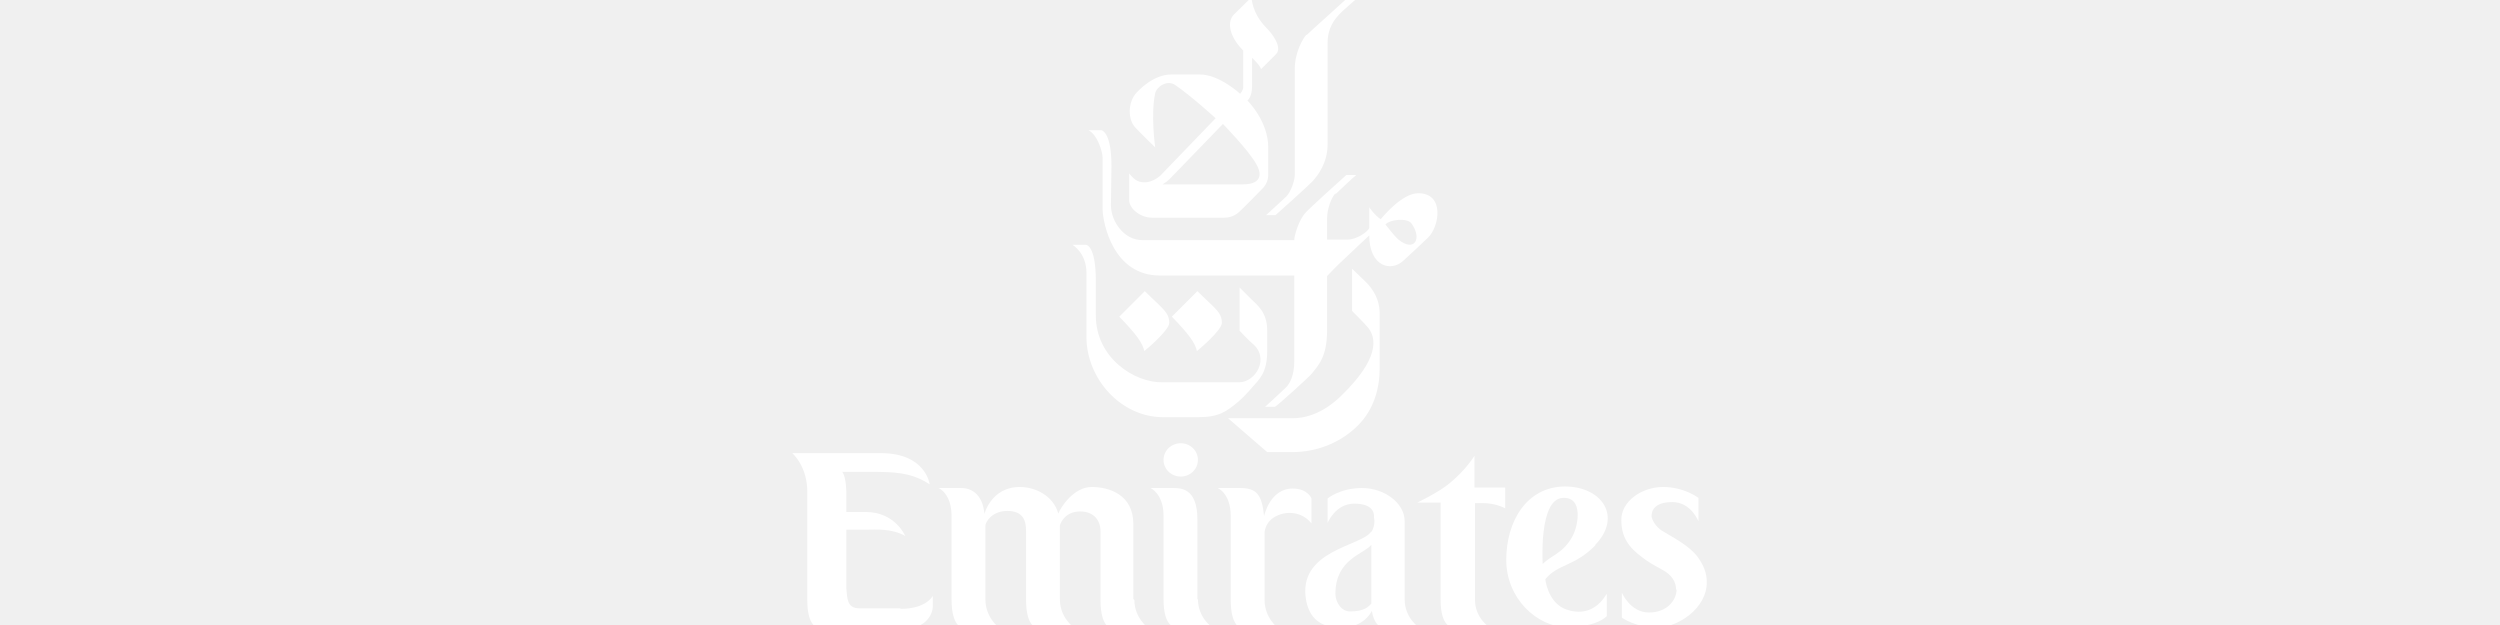
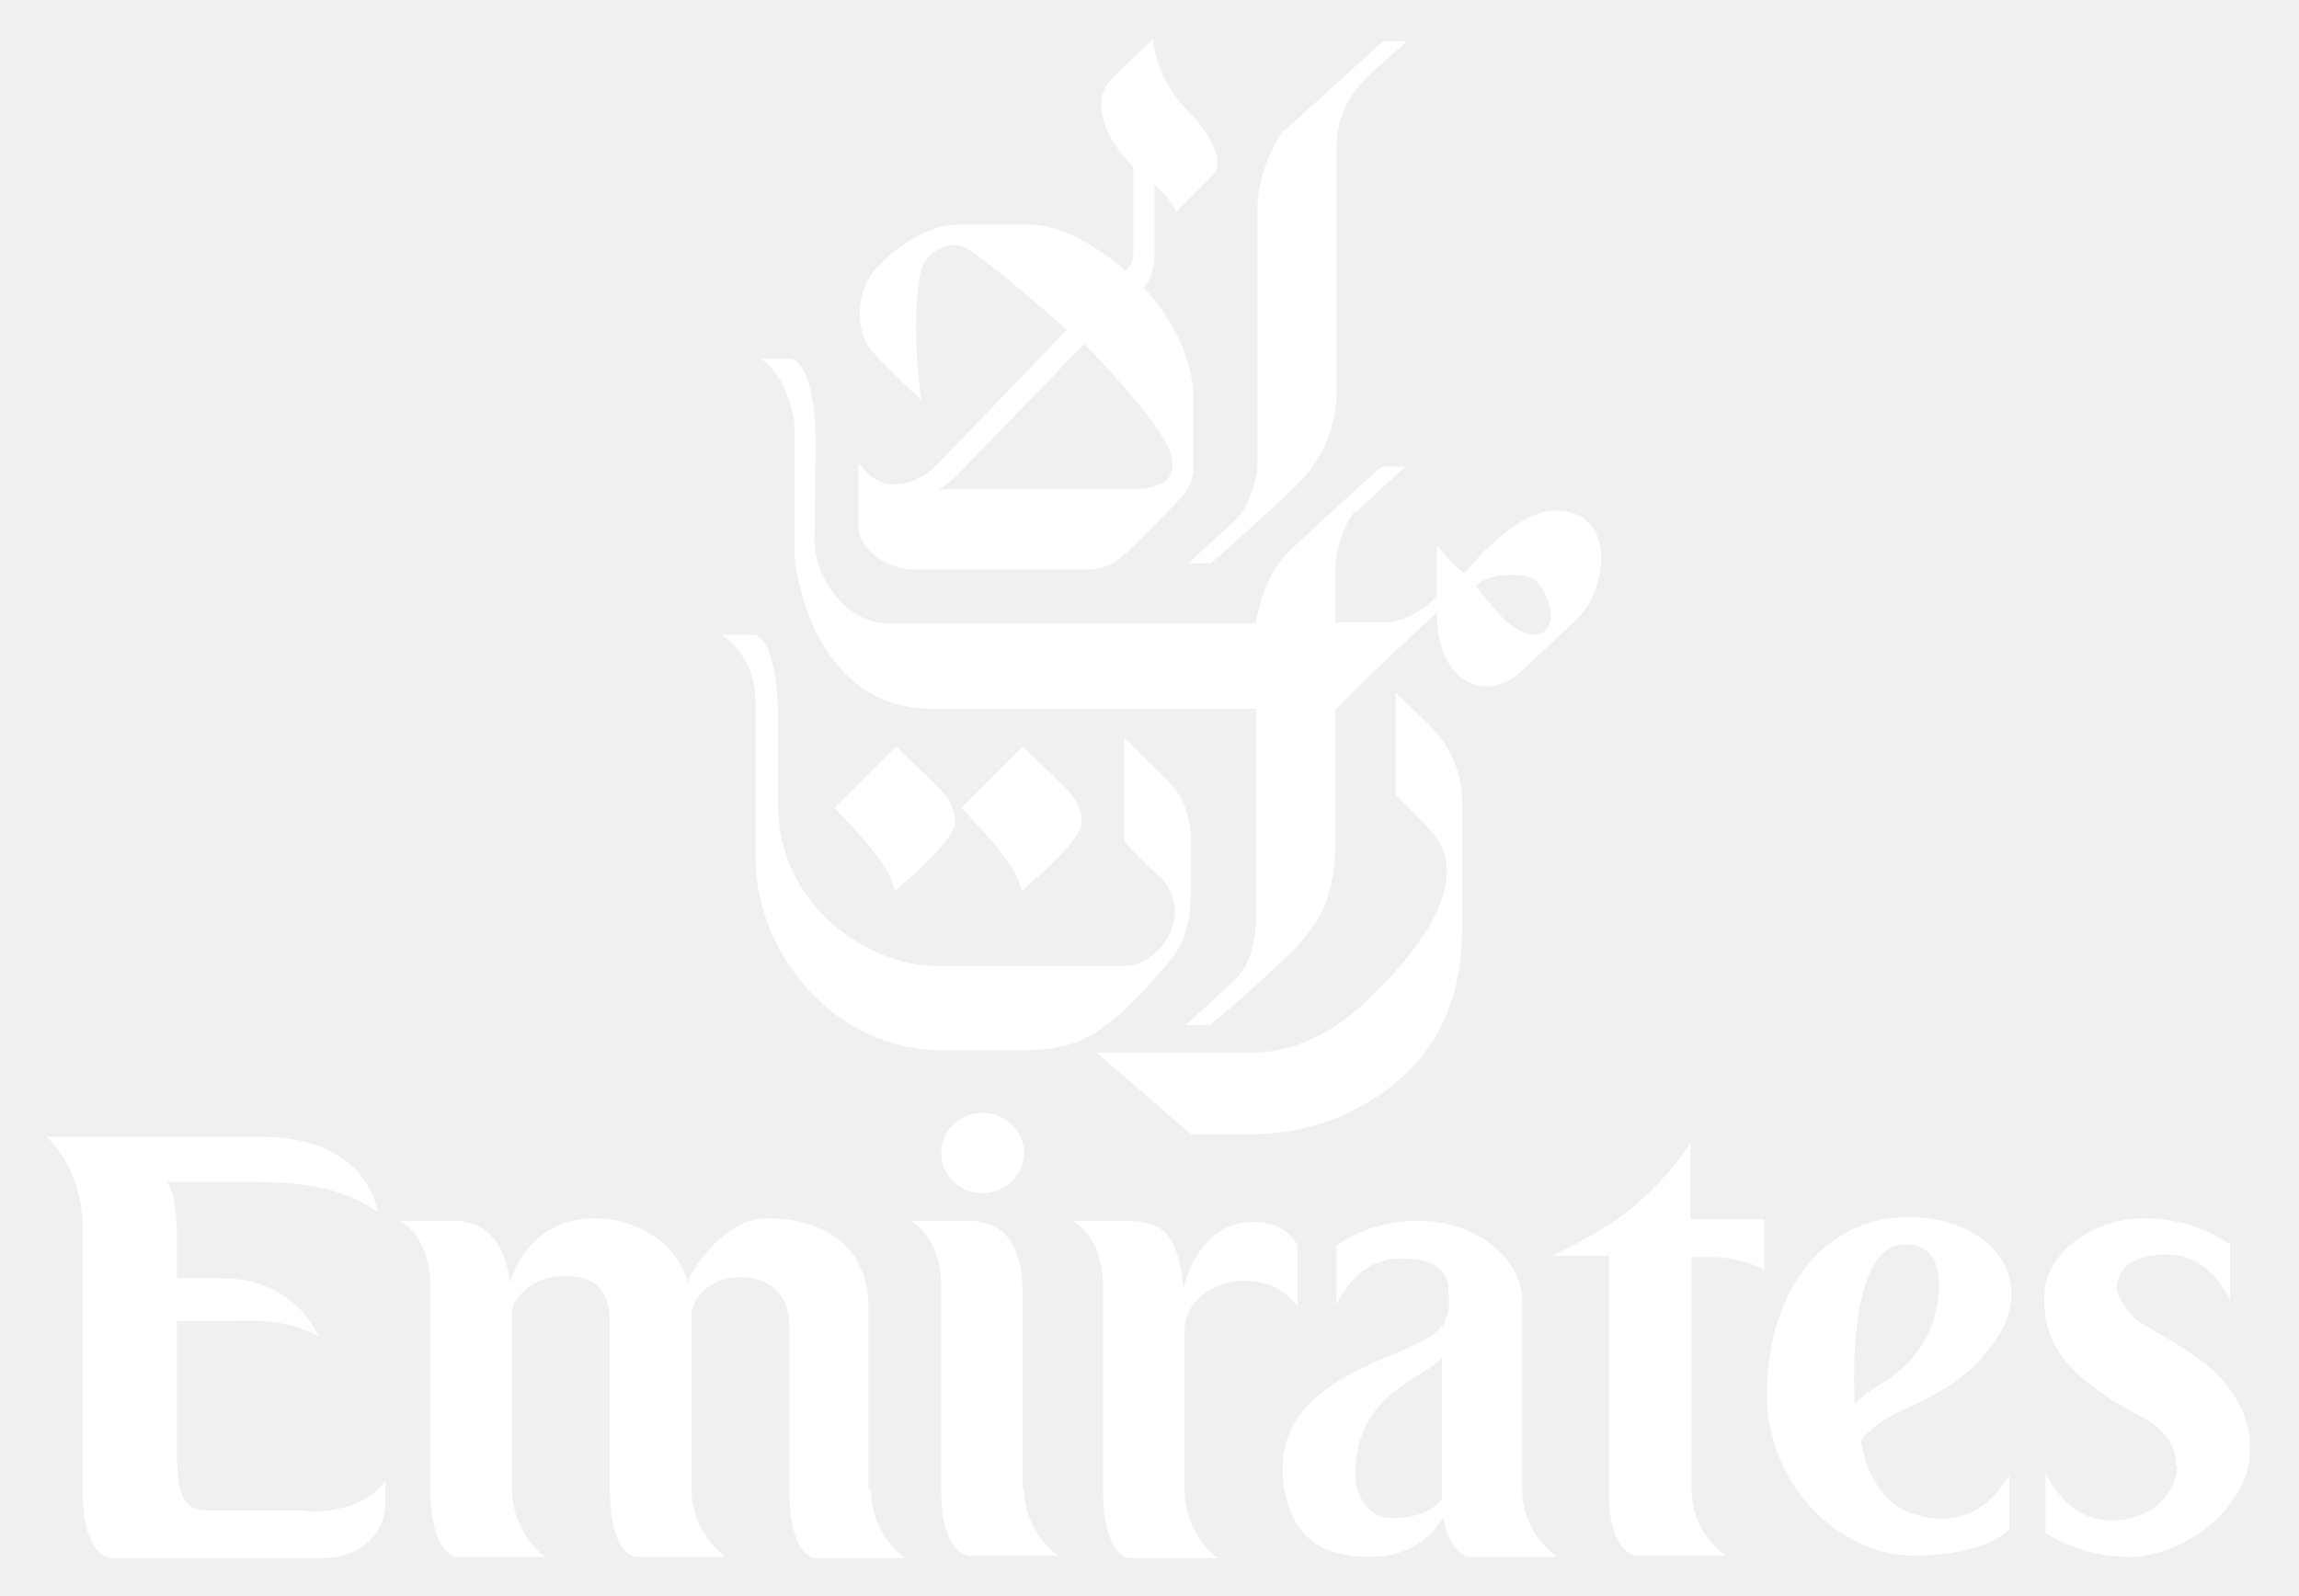
- <svg xmlns="http://www.w3.org/2000/svg" aria-label="Emirates" role="img" id="Layer_1" version="1.1" viewBox="0 0 480 120" shape-rendering="geometricPrecision" text-rendering="geometricPrecision">
+ <svg xmlns="http://www.w3.org/2000/svg" aria-label="Emirates" role="img" id="Layer_1" version="1.1" viewBox="148.4 -3.6 183.2 127.2" shape-rendering="geometricPrecision" text-rendering="geometricPrecision">
  <defs>
    <style type="text/css">
    svg path, svg polygon, svg rect, svg circle, svg ellipse, svg polyline, svg line, svg text { fill: #ffffff !important; }
    svg &gt; circle[fill="none"], svg &gt; rect[fill="none"], svg &gt; ellipse[fill="none"] { fill: none !important; }
    clipPath path, clipPath polygon, clipPath rect, clipPath circle, clipPath ellipse,
    mask path, mask polygon, mask rect, mask circle { fill: #000000 !important; stroke: none !important; }
  </style>
  </defs>
  <defs>
    
  </defs>
  <path d="M250.8,6.7c-.5.5-2.2,3.2-2.2,6.5s0,19.6,0,20.3c0,1.4-.9,3.5-1.6,4.2-.5.5-3.6,3.3-3.9,3.6h1.8c.6-.5,6.6-5.9,7.2-6.6.8-.9,2.8-3.3,2.8-7s0-18.7,0-19.5c0-2.9,1.4-4.5,2.1-5.3.7-.8,3.1-2.8,3.5-3.2h-1.9c-.4.4-7.1,6.4-7.7,7h0Z" />
  <path d="M235.9,80.4l7.4,6.4h4.9c5,0,9.6-2.1,12.6-5.2,3-3,4.1-7.1,4.1-10.9v-10.5c0-3.5-2.2-5.6-2.8-6.2-.3-.3-2.5-2.4-2.5-2.4v8.1s2.4,2.4,2.8,2.9c2.2,2.3,2.2,6.5-4.8,13.3-1.2,1.2-4.7,4.4-9.4,4.4h-12.4Z" />
  <path d="M256.4,37.1c-.8.9-1.6,3-1.6,4.9v4h4c1.6,0,3.7-1.4,4.1-2.2,0,0,0-4,0-4,0,0,1,1.5,2.2,2.3.4-.5,4.1-5,7.2-5,5.2,0,4,6.5,1.9,8.5-.7.7-3.7,3.5-4.7,4.4-2.4,2.3-6.6,1.2-6.6-4.8,0,0-4.5,4.2-5.1,4.8-.7.6-3,3-3,3v10.5c0,5-1.7,6.7-3,8.3-.5.6-6.2,5.8-7,6.3h-1.9s3.3-3,4-3.7c.8-.8,1.6-2.4,1.6-5s0-16.5,0-16.5h-25.8c-9,0-10.9-10-11-12.6,0-.8,0-8.8,0-10s-1-4.4-2.7-5.3h2.5c.3.1,1.9.8,1.9,6.9,0,0-.1,7.1-.1,7.5,0,3.1,2.5,6.7,6,6.7s29.2,0,29.2,0c0-.8.8-3.8,2.2-5.3.8-.9,7.1-6.6,7.8-7.2h1.9c-.3.2-3.3,3-4,3.7h0ZM266,43.1s1.7,2.2,2.5,2.9c3.1,2.5,4.6-.2,2.5-3.1-.8-1.1-4.1-.8-5,.2h0Z" />
  <path d="M234.6,62c0,1.4-4.5,5.2-4.8,5.4-.3-1.5-1.5-3.2-4.8-6.6l4.9-4.9c3.3,3.3,4.7,4,4.7,6.1h0Z" />
  <path d="M243.2,5.4c1,1,3.1,3.7,1.8,5-1.1,1.1-2.9,2.9-2.9,2.9,0-.6-1.7-2.2-1.7-2.2,0,0,0,4.8,0,5.4,0,2.2-.9,2.8-.9,2.8,0,0,4,3.9,4,9s0,4.7,0,5.2c0,1-.3,1.8-1,2.6-.4.4-4,4.1-4.6,4.6-1.1,1-2.2,1.1-3,1.1h-13.7c-2.2,0-4.4-1.7-4.4-3.4s0-5.1,0-5.1c.7.8,1.4,1.8,3.1,1.7,1.3,0,2.8-1.1,3.1-1.5.4-.4,10.4-10.8,10.4-10.8,0,0-4.7-4.3-7.8-6.4-1.5-1-3.5.3-3.8,1.6-.9,4.1,0,10.4,0,10.4,0,0-3.1-3-3.8-3.8-1.5-1.5-1.5-5,.3-6.8.3-.3,3.1-3.4,6.6-3.4h5.5c3.7,0,7.7,3.7,7.7,3.7,0,0,.6-.6.6-1.3,0-1.9,0-7,0-7-2.8-2.8-3.1-5.6-1.8-6.9,2.5-2.5,3.4-3.3,3.4-3.3,0,0,0,3,2.9,5.9h0ZM226,32.9c-1.4,1.4-1.6,1.8-2.8,2.5h15.4c4.2,0,3.4-2.6,2.6-3.9-1.5-2.7-6.4-7.7-6.4-7.7,0,0-8.5,8.8-8.8,9.1h0Z" />
  <path d="M208.4,47h-2.5s2.7,1.5,2.7,5.4v12.3c0,8,6.6,15.4,14.7,15.4h6.7c4,0,5.4-1,7.9-3.1.9-.8,2.1-2.1,2.5-2.6,1.4-1.6,2.9-2.8,2.9-7v-4c0-3.5-2-4.9-3-5.9-.6-.6-2.3-2.3-2.3-2.3v8.3s1.7,1.8,2.4,2.4c3.5,2.8.7,7.5-2.5,7.5s-13.8,0-14.7,0c-5.4.1-12.8-4.7-12.8-12.8v-6.7c0-6.9-1.9-6.9-1.9-6.9h0Z" />
  <path d="M224.5,62c0,1.4-4.5,5.2-4.8,5.4-.3-1.5-1.5-3.2-4.8-6.6l4.9-4.9c3.3,3.3,4.7,4,4.7,6.1h0Z" />
  <path d="M172.9,116.8c-.8,0-7,0-7.9,0-2.5,0-2.3-2.1-2.5-3.8v-11.3s1.7,0,3.7,0,4.9-.3,7.6,1.2c0,0-1.9-4.6-7.6-4.6h-3.7v-3.6s0-3.2-.8-4.1c0,0,4.9,0,5.2,0,4.5,0,8,0,11.6,2.4,0,0-.7-6-9.4-6h-17s3,2.5,2.9,7.7v20.6c0,5.2,2.2,5.3,2.2,5.3h16.8c3.8,0,5.1-2.7,5.1-4.2v-2c0,0-1.2,2.5-6.2,2.5h0Z" />
  <path d="M217.6,115v-14.4c0-5.6-4.6-7.1-8-7.1s-5.9,3.8-6.4,5.1c-1-3.5-4.5-5.1-7.4-5.1-5.5,0-6.8,5.2-6.8,5.2,0,0-.1-5-4.5-5h-4.3s2.5,1,2.5,5.4v16c0,5.3,2.1,5.4,2.1,5.4h7.1c-.2,0-2.7-2-2.7-5.4v-14.2c0-.6,1.2-2.8,4.2-2.8s3.6,1.8,3.6,3.8v13.2c0,5.4,2.1,5.4,2.1,5.4h7.1s-2.7-1.9-2.7-5.4v-14.2c.2-.8,1.2-2.7,3.9-2.7s3.9,1.8,3.9,3.8c0,0,0,12.1,0,13.2,0,5.4,2.1,5.4,2.1,5.4,3.7,0,7.1,0,7.1,0,0,0-2.7-1.9-2.7-5.4h0Z" />
  <path d="M230,115c0,3.6,2.7,5.4,2.7,5.4,0,0-3.4,0-7.1,0,0,0-2.2,0-2.2-5.3h0s0-16.1,0-16.1c0-4.2-2.5-5.3-2.5-5.3h4.3c1.5,0,4.7,0,4.7,6v15.4s0,0,0,0h0Z" />
  <path d="M251.8,95.7s-.7-1.9-3.6-1.9c-4.4,0-5.5,5.3-5.5,5.3-.4-4.2-1.5-5.4-4.6-5.4h-4.3s2.5,1,2.5,5.4v16.1c0,5.3,2.1,5.4,2.1,5.4h7.1c-.2,0-2.7-2-2.7-5.4v-13.1c.2-1.2.8-2.1,1.7-2.7,2.3-1.5,5.5-1.2,7.3,1.1v-4.5h0Z" />
  <path d="M284.8,96.6c2.4,0,4.2,1,4.2,1v-4s-5.9,0-5.9,0v-6.1s-1.6,2.7-4.8,5.3c-2,1.7-6.2,3.7-6.2,3.7h4.5c0,0,0,18.7,0,18.7,0,5.2,2.2,5.2,2.2,5.2,3.9,0,7.1,0,7.1,0,0,0-2.7-1.8-2.7-5.2v-18.6c1.9,0,.6,0,1.8,0h0Z" />
  <path d="M306.3,104.7c-4,4.1-7.1,3.5-9.6,6.5,0,0,.4,4.1,3.5,5.6,1.1.5,5.4,2.1,8.3-2.8v4.3s-1.8,2.1-7.6,2.1-11.7-5.5-11.7-12.9,3.9-14,11.2-14.1c7.2,0,11.1,5.8,5.9,11.2h0ZM301.9,103c1.2-2.2,2.1-7.7-1.9-7.4-4.6.3-3.8,12.7-3.8,12.7,1.6-1.7,3.9-2,5.7-5.3h0Z" />
  <path d="M226.7,91.5c1.8,0,3.3-1.4,3.3-3.2s-1.5-3.2-3.3-3.2-3.3,1.4-3.3,3.2,1.5,3.2,3.3,3.2h0Z" />
  <path d="M259.2,117.4c-1.6,0-2.8-1.7-2.8-3.4,0-6.7,5.5-7.6,6.9-9.4v11.3c-.6.6-1.3,1.5-4.2,1.5h0ZM263.3,102c-1.6,2.9-14.4,3.5-12.5,13.4.8,3.9,3.4,5.1,6.7,5.1s5.1-1.7,5.9-3.2c.5,3,2,3.2,2,3.2,3.7,0,7.1,0,7.1,0,0,0-2.8-1.8-2.8-5.4v-15c0-3.6-4-6.4-8.2-6.4s-6.6,2-6.6,2v4.7s1.5-3.7,5.1-3.7,3.9,1.8,3.8,2.7c0,0,.4,1.2-.5,2.8h0Z" />
  <path d="M321.9,113.2c0,1.9-1.7,4.4-5.3,4.4s-5.2-3.8-5.2-3.8v4.8s2.7,1.9,6.7,1.9,9.7-3.7,9.6-8.8c0-1.8-.7-3.3-1.7-4.7-1.6-2.2-4.6-3.7-6.9-5.1-1.3-.8-2-2.3-2-2.8,0-.9.4-2.7,4-2.7s5,3.7,5,3.7v-4.5s-2.7-2.1-6.8-2.1-8.1,2.8-8,6.4c0,3.2,1.4,5.2,4,7.1,1,.8,2.2,1.5,3.7,2.3,2.1,1.1,2.8,2.5,2.8,3.9h0Z" />
</svg>
